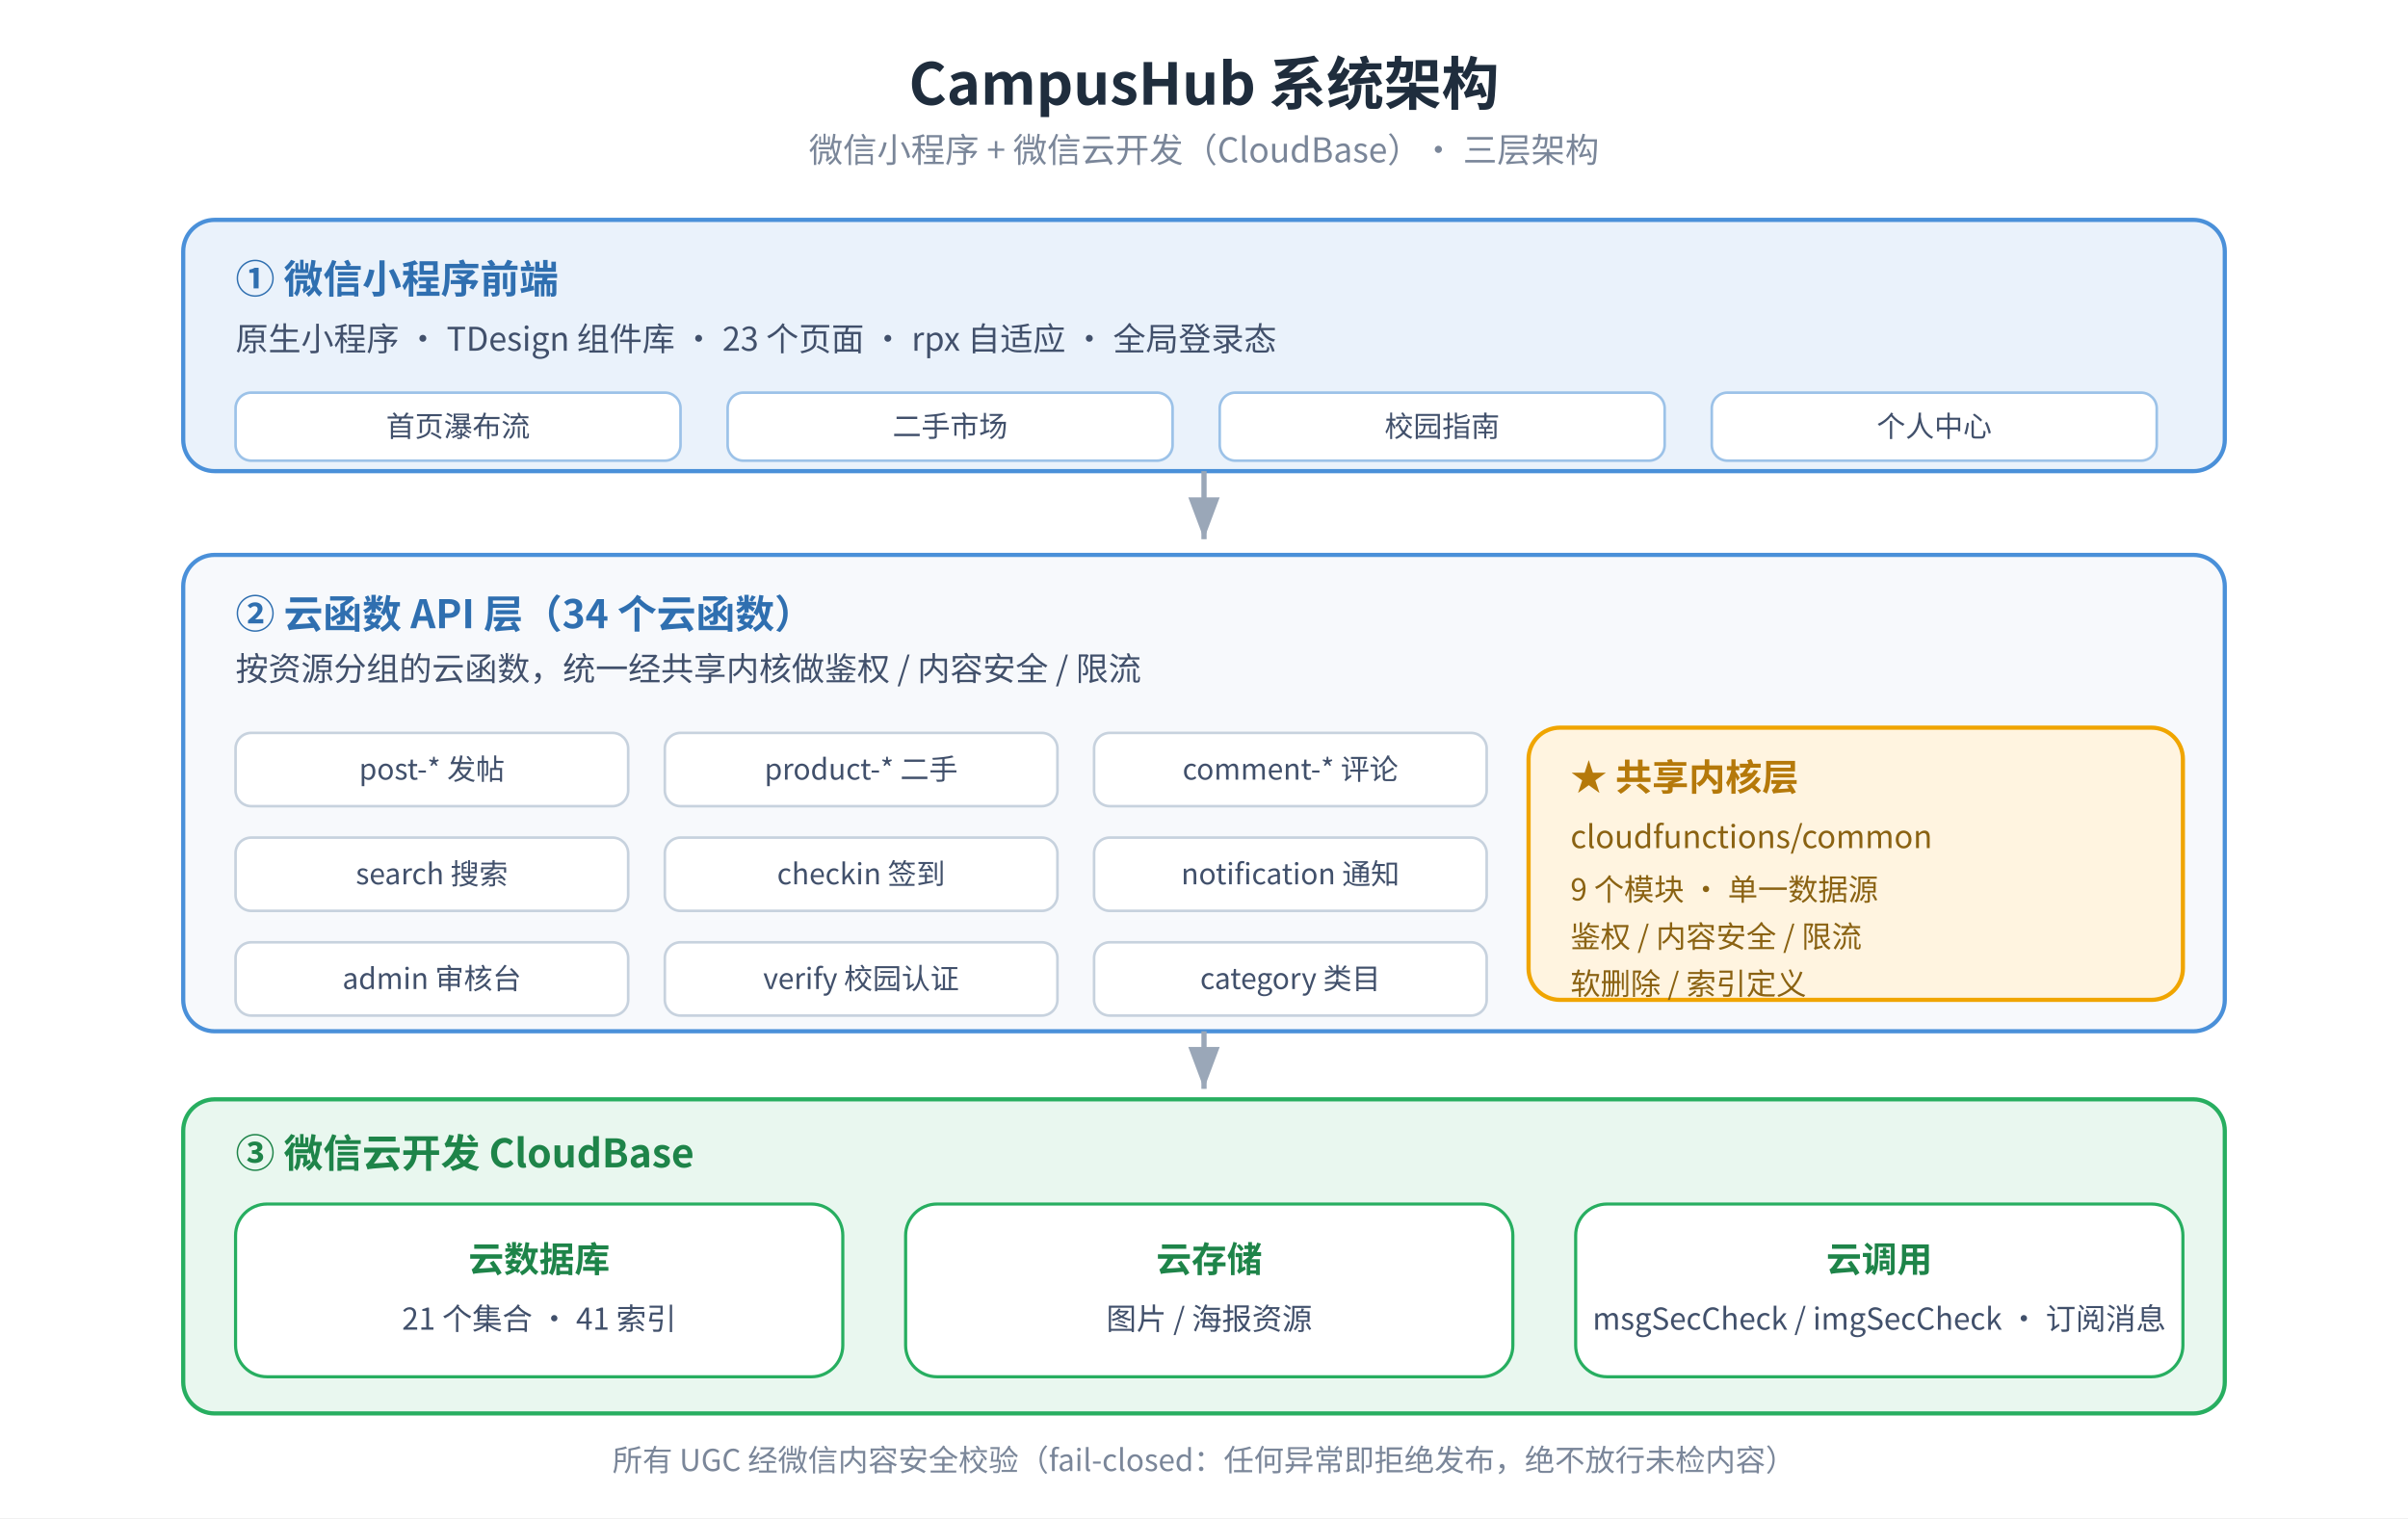
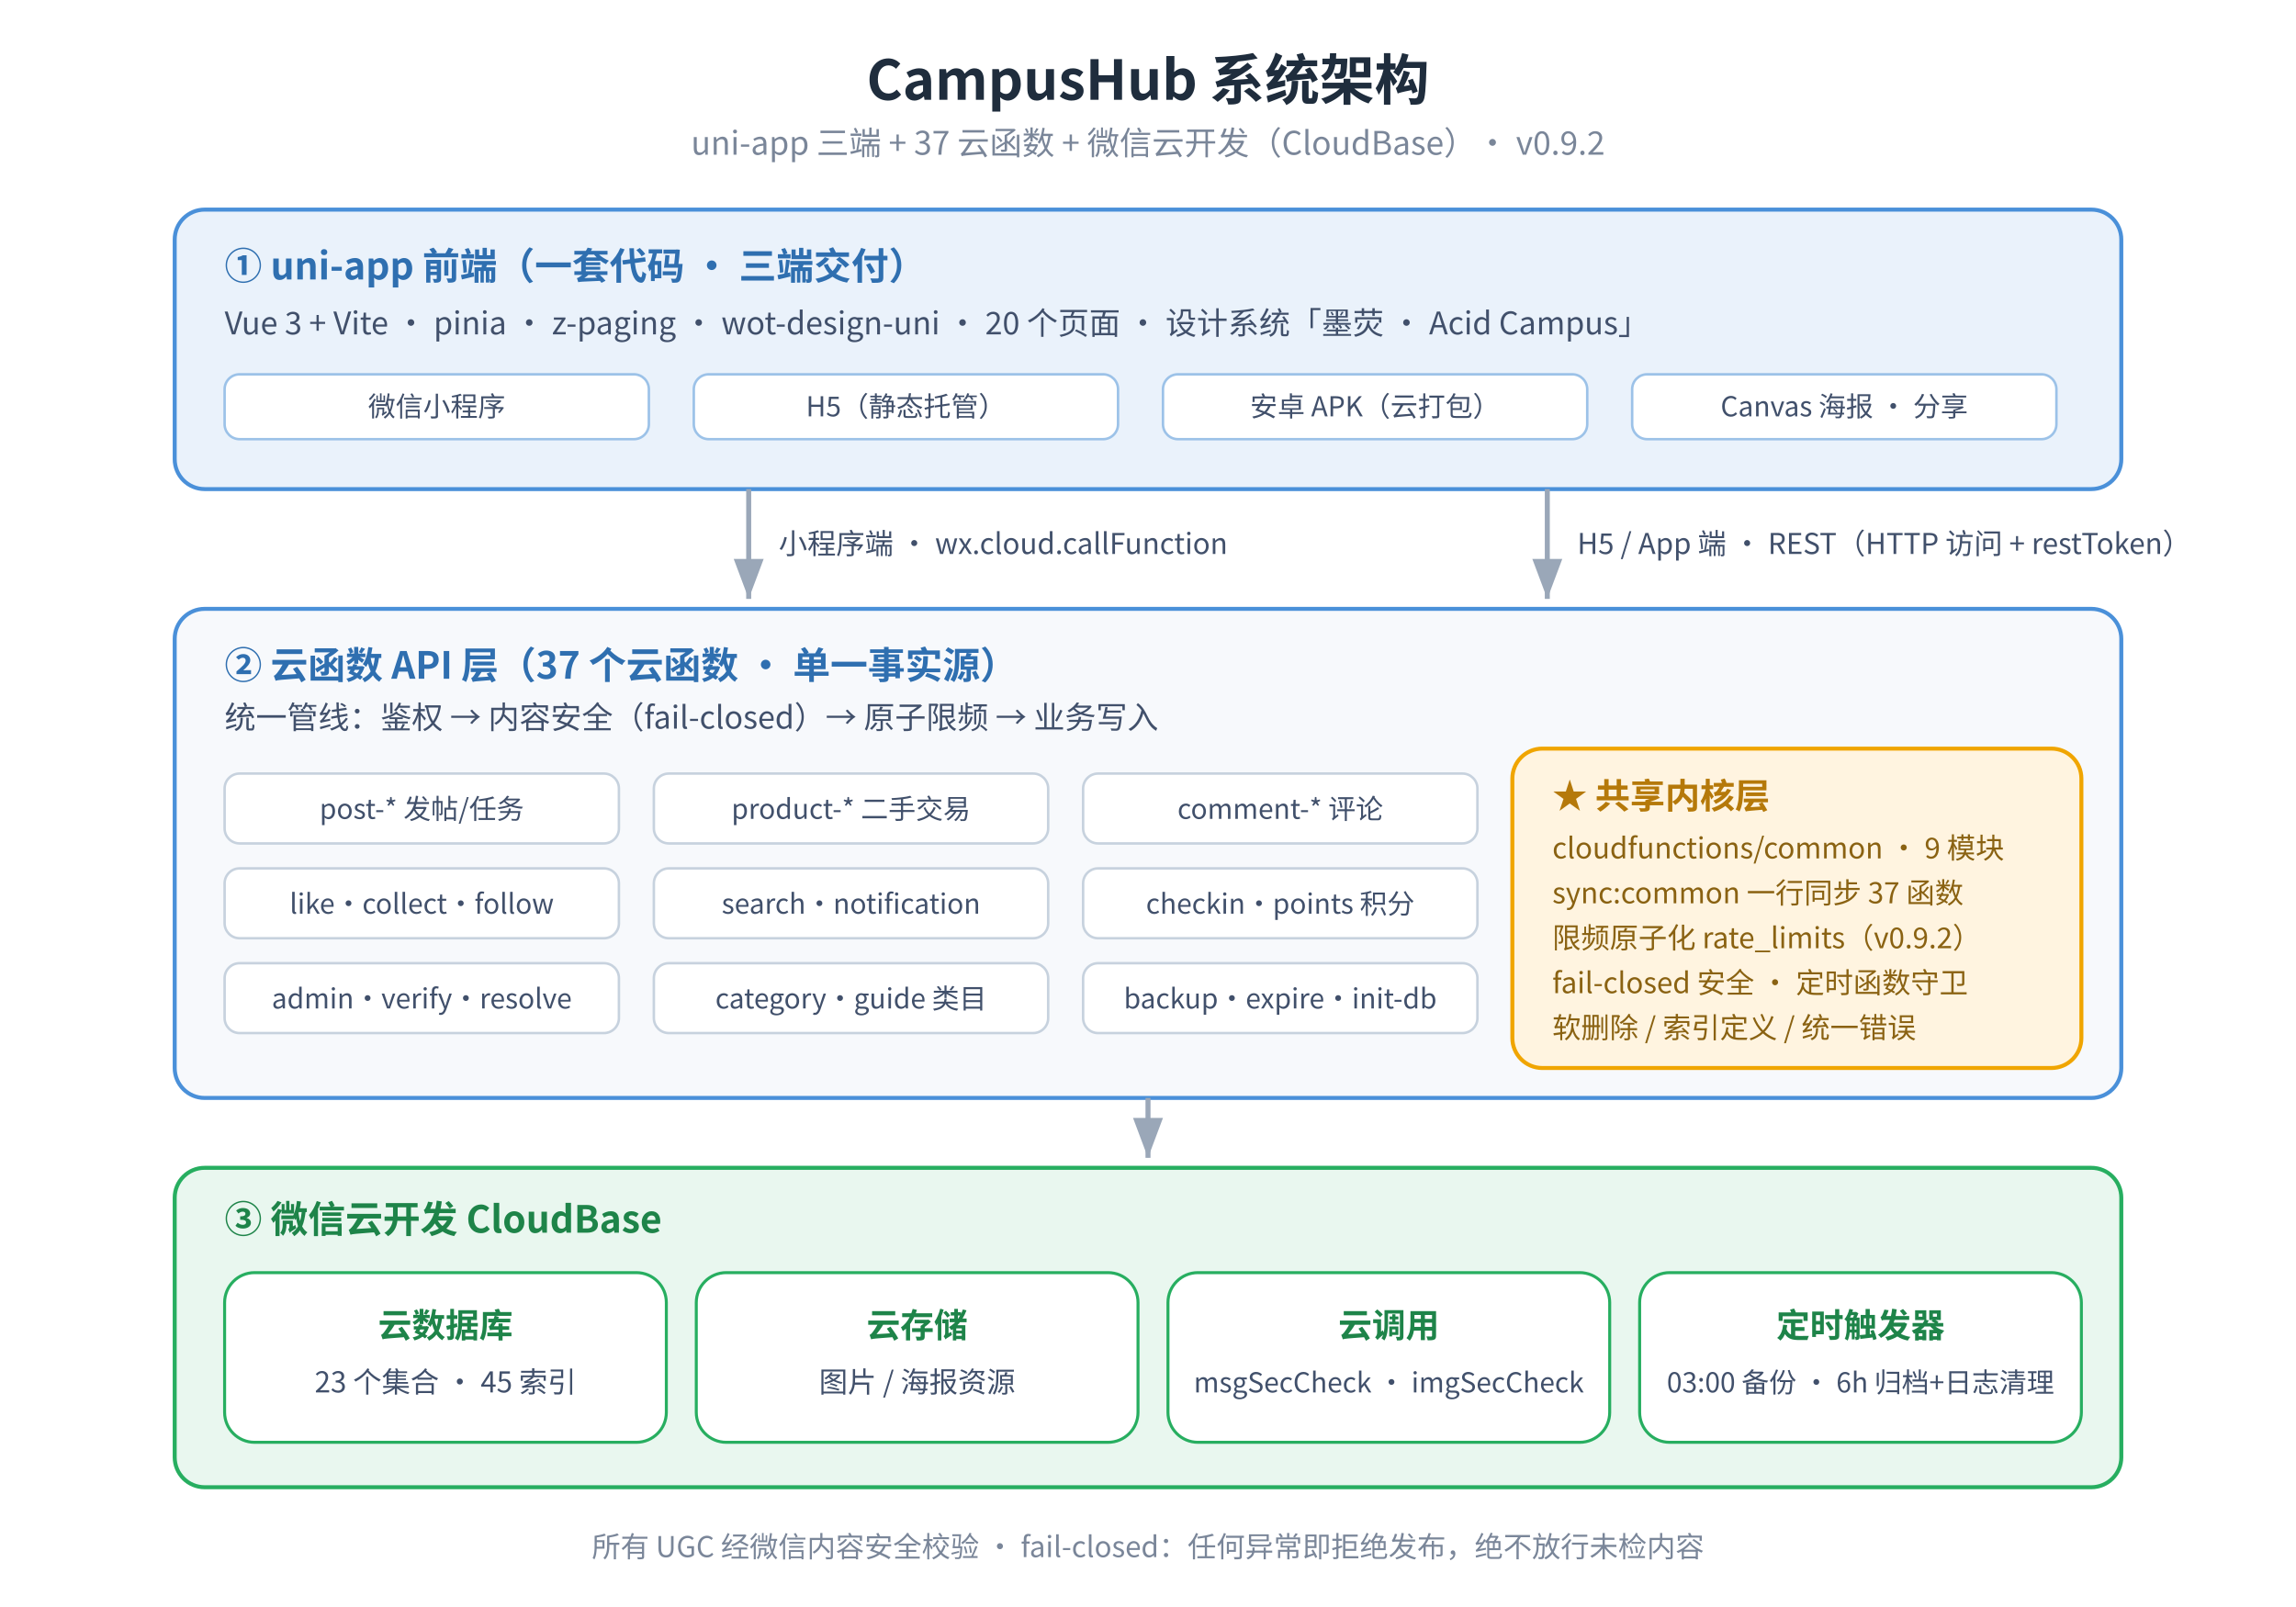
- <svg xmlns="http://www.w3.org/2000/svg" viewBox="0 0 920 580" font-family="'PingFang SC','Microsoft YaHei','Noto Sans CJK SC',sans-serif">
-   <rect width="920" height="580" fill="#FFFFFF" />
+ <svg xmlns="http://www.w3.org/2000/svg" viewBox="0 0 920 644" font-family="'PingFang SC','Microsoft YaHei','Noto Sans CJK SC',sans-serif">
+   <rect width="920" height="644" fill="#FFFFFF" />
  <defs>
    <marker id="ah" markerWidth="10" markerHeight="10" refX="8" refY="3" orient="auto" markerUnits="strokeWidth">
      <path d="M0,0 L8,3 L0,6 Z" fill="#9AA7B8" />
    </marker>
  </defs>
-   <text x="460.0" y="40" font-size="22" font-weight="700" fill="#1F2D3D" text-anchor="middle">CampusHub 系统架构</text>
-   <text x="460.0" y="62" font-size="13" font-weight="400" fill="#7A8699" text-anchor="middle">微信小程序 + 微信云开发（CloudBase）· 三层架构</text>
-   <rect x="70" y="84" width="780" height="96" rx="12" fill="#EAF2FB" stroke="#4A90D9" stroke-width="1.6" />
-   <text x="90" y="112" font-size="15" font-weight="700" fill="#2F6FB0" text-anchor="start">① 微信小程序前端</text>
-   <text x="90" y="134" font-size="12.5" font-weight="400" fill="#41506B" text-anchor="start">原生小程序 · TDesign 组件库 · 23 个页面 · rpx 自适应 · 全局登录态</text>
+   <text x="460" y="40" font-size="22" font-weight="700" fill="#1F2D3D" text-anchor="middle">CampusHub 系统架构</text>
+   <text x="460" y="62" font-size="13" font-weight="400" fill="#7A8699" text-anchor="middle">uni-app 三端 + 37 云函数 + 微信云开发（CloudBase）· v0.9.2</text>
+   <rect x="70" y="84" width="780" height="112" rx="12" fill="#EAF2FB" stroke="#4A90D9" stroke-width="1.6" />
+   <text x="90" y="112" font-size="15" font-weight="700" fill="#2F6FB0" text-anchor="start">① uni-app 前端（一套代码 · 三端交付）</text>
+   <text x="90" y="134" font-size="12.5" font-weight="400" fill="#41506B" text-anchor="start">Vue 3 + Vite · pinia · z-paging · wot-design-uni · 20 个页面 · 设计系统「墨荧 · Acid Campus」</text>
  <rect x="90" y="150" width="170" height="26" rx="6" fill="#FFFFFF" stroke="#9CC2E8" stroke-width="1" />
-   <text x="175.0" y="166.85" font-size="11" fill="#41506B" text-anchor="middle">首页瀑布流</text>
+   <text x="175" y="166.85" font-size="11" fill="#41506B" text-anchor="middle">微信小程序</text>
  <rect x="278" y="150" width="170" height="26" rx="6" fill="#FFFFFF" stroke="#9CC2E8" stroke-width="1" />
-   <text x="363.0" y="166.85" font-size="11" fill="#41506B" text-anchor="middle">二手市场</text>
+   <text x="363" y="166.85" font-size="11" fill="#41506B" text-anchor="middle">H5（静态托管）</text>
  <rect x="466" y="150" width="170" height="26" rx="6" fill="#FFFFFF" stroke="#9CC2E8" stroke-width="1" />
-   <text x="551.0" y="166.85" font-size="11" fill="#41506B" text-anchor="middle">校园指南</text>
+   <text x="551" y="166.85" font-size="11" fill="#41506B" text-anchor="middle">安卓 APK（云打包）</text>
  <rect x="654" y="150" width="170" height="26" rx="6" fill="#FFFFFF" stroke="#9CC2E8" stroke-width="1" />
-   <text x="739.0" y="166.85" font-size="11" fill="#41506B" text-anchor="middle">个人中心</text>
-   <line x1="460" y1="180" x2="460" y2="206" stroke="#9AA7B8" stroke-width="2" marker-end="url(#ah)" />
-   <rect x="70" y="212" width="780" height="182" rx="12" fill="#F7F9FC" stroke="#4A90D9" stroke-width="1.6" />
-   <text x="90" y="240" font-size="15" font-weight="700" fill="#2F6FB0" text-anchor="start">② 云函数 API 层（34 个云函数）</text>
-   <text x="90" y="260" font-size="12.5" font-weight="400" fill="#41506B" text-anchor="start">按资源分组的云函数，统一经共享内核做鉴权 / 内容安全 / 限流</text>
-   <rect x="90" y="280" width="150" height="28" rx="6" fill="#FFFFFF" stroke="#C7D2DE" stroke-width="1" />
-   <text x="165.0" y="297.85" font-size="11" fill="#41506B" text-anchor="middle">post-* 发帖</text>
-   <rect x="254" y="280" width="150" height="28" rx="6" fill="#FFFFFF" stroke="#C7D2DE" stroke-width="1" />
-   <text x="329.0" y="297.85" font-size="11" fill="#41506B" text-anchor="middle">product-* 二手</text>
-   <rect x="418" y="280" width="150" height="28" rx="6" fill="#FFFFFF" stroke="#C7D2DE" stroke-width="1" />
-   <text x="493.0" y="297.85" font-size="11" fill="#41506B" text-anchor="middle">comment-* 评论</text>
-   <rect x="90" y="320" width="150" height="28" rx="6" fill="#FFFFFF" stroke="#C7D2DE" stroke-width="1" />
-   <text x="165.0" y="337.85" font-size="11" fill="#41506B" text-anchor="middle">search 搜索</text>
-   <rect x="254" y="320" width="150" height="28" rx="6" fill="#FFFFFF" stroke="#C7D2DE" stroke-width="1" />
-   <text x="329.0" y="337.85" font-size="11" fill="#41506B" text-anchor="middle">checkin 签到</text>
-   <rect x="418" y="320" width="150" height="28" rx="6" fill="#FFFFFF" stroke="#C7D2DE" stroke-width="1" />
-   <text x="493.0" y="337.85" font-size="11" fill="#41506B" text-anchor="middle">notification 通知</text>
-   <rect x="90" y="360" width="150" height="28" rx="6" fill="#FFFFFF" stroke="#C7D2DE" stroke-width="1" />
-   <text x="165.0" y="377.85" font-size="11" fill="#41506B" text-anchor="middle">admin 审核台</text>
-   <rect x="254" y="360" width="150" height="28" rx="6" fill="#FFFFFF" stroke="#C7D2DE" stroke-width="1" />
-   <text x="329.0" y="377.85" font-size="11" fill="#41506B" text-anchor="middle">verify 校园认证</text>
-   <rect x="418" y="360" width="150" height="28" rx="6" fill="#FFFFFF" stroke="#C7D2DE" stroke-width="1" />
-   <text x="493.0" y="377.85" font-size="11" fill="#41506B" text-anchor="middle">category 类目</text>
-   <rect x="584" y="278" width="250" height="104" rx="12" fill="#FFF4E0" stroke="#F0A500" stroke-width="1.6" />
-   <text x="600" y="302" font-size="14" font-weight="700" fill="#B5790A" text-anchor="start">★ 共享内核层</text>
-   <text x="600" y="324" font-size="12" font-weight="400" fill="#8A6212" text-anchor="start">cloudfunctions/common</text>
-   <text x="600" y="344" font-size="11.5" font-weight="400" fill="#8A6212" text-anchor="start">9 个模块 · 单一数据源</text>
-   <text x="600" y="362" font-size="11.5" font-weight="400" fill="#8A6212" text-anchor="start">鉴权 / 内容安全 / 限流</text>
-   <text x="600" y="380" font-size="11.5" font-weight="400" fill="#8A6212" text-anchor="start">软删除 / 索引定义</text>
-   <line x1="460" y1="394" x2="460" y2="416" stroke="#9AA7B8" stroke-width="2" marker-end="url(#ah)" />
-   <rect x="70" y="420" width="780" height="120" rx="12" fill="#E9F7EF" stroke="#27AE60" stroke-width="1.6" />
-   <text x="90" y="446" font-size="15" font-weight="700" fill="#1E8449" text-anchor="start">③ 微信云开发 CloudBase</text>
-   <rect x="90" y="460" width="232" height="66" rx="12" fill="#FFFFFF" stroke="#27AE60" stroke-width="1.2" />
-   <text x="206" y="486" font-size="13.5" font-weight="700" fill="#1E8449" text-anchor="middle">云数据库</text>
-   <text x="206" y="508" font-size="11.5" font-weight="400" fill="#41506B" text-anchor="middle">21 个集合 · 41 索引</text>
-   <rect x="346" y="460" width="232" height="66" rx="12" fill="#FFFFFF" stroke="#27AE60" stroke-width="1.2" />
-   <text x="462" y="486" font-size="13.5" font-weight="700" fill="#1E8449" text-anchor="middle">云存储</text>
-   <text x="462" y="508" font-size="11.5" font-weight="400" fill="#41506B" text-anchor="middle">图片 / 海报资源</text>
-   <rect x="602" y="460" width="232" height="66" rx="12" fill="#FFFFFF" stroke="#27AE60" stroke-width="1.2" />
-   <text x="718" y="486" font-size="13.5" font-weight="700" fill="#1E8449" text-anchor="middle">云调用</text>
-   <text x="718" y="508" font-size="11.5" font-weight="400" fill="#41506B" text-anchor="middle">msgSecCheck / imgSecCheck · 订阅消息</text>
-   <text x="460.0" y="562" font-size="11.5" font-weight="400" fill="#7A8699" text-anchor="middle">所有 UGC 经微信内容安全校验（fail-closed：任何异常即拒绝发布，绝不放行未检内容）</text>
+   <text x="739" y="166.85" font-size="11" fill="#41506B" text-anchor="middle">Canvas 海报 · 分享</text>
+   <line x1="300" y1="196" x2="300" y2="240" stroke="#9AA7B8" stroke-width="2" marker-end="url(#ah)" />
+   <text x="312" y="222" font-size="11.5" font-weight="400" fill="#41506B" text-anchor="start">小程序端 · wx.cloud.callFunction</text>
+   <line x1="620" y1="196" x2="620" y2="240" stroke="#9AA7B8" stroke-width="2" marker-end="url(#ah)" />
+   <text x="632" y="222" font-size="11.5" font-weight="400" fill="#41506B" text-anchor="start">H5 / App 端 · REST（HTTP 访问 + restToken）</text>
+   <rect x="70" y="244" width="780" height="196" rx="12" fill="#F7F9FC" stroke="#4A90D9" stroke-width="1.6" />
+   <text x="90" y="272" font-size="15" font-weight="700" fill="#2F6FB0" text-anchor="start">② 云函数 API 层（37 个云函数 · 单一事实源）</text>
+   <text x="90" y="292" font-size="12.5" font-weight="400" fill="#41506B" text-anchor="start">统一管线：鉴权 → 内容安全（fail-closed）→ 原子限频 → 业务写入</text>
+   <rect x="90" y="310" width="158" height="28" rx="6" fill="#FFFFFF" stroke="#C7D2DE" stroke-width="1" />
+   <text x="169" y="328.15" font-size="11" fill="#41506B" text-anchor="middle">post-* 发帖/任务</text>
+   <rect x="262" y="310" width="158" height="28" rx="6" fill="#FFFFFF" stroke="#C7D2DE" stroke-width="1" />
+   <text x="341" y="328.15" font-size="11" fill="#41506B" text-anchor="middle">product-* 二手交易</text>
+   <rect x="434" y="310" width="158" height="28" rx="6" fill="#FFFFFF" stroke="#C7D2DE" stroke-width="1" />
+   <text x="513" y="328.15" font-size="11" fill="#41506B" text-anchor="middle">comment-* 评论</text>
+   <rect x="90" y="348" width="158" height="28" rx="6" fill="#FFFFFF" stroke="#C7D2DE" stroke-width="1" />
+   <text x="169" y="366.15" font-size="11" fill="#41506B" text-anchor="middle">like·collect·follow</text>
+   <rect x="262" y="348" width="158" height="28" rx="6" fill="#FFFFFF" stroke="#C7D2DE" stroke-width="1" />
+   <text x="341" y="366.15" font-size="11" fill="#41506B" text-anchor="middle">search·notification</text>
+   <rect x="434" y="348" width="158" height="28" rx="6" fill="#FFFFFF" stroke="#C7D2DE" stroke-width="1" />
+   <text x="513" y="366.15" font-size="11" fill="#41506B" text-anchor="middle">checkin·points 积分</text>
+   <rect x="90" y="386" width="158" height="28" rx="6" fill="#FFFFFF" stroke="#C7D2DE" stroke-width="1" />
+   <text x="169" y="404.15" font-size="11" fill="#41506B" text-anchor="middle">admin·verify·resolve</text>
+   <rect x="262" y="386" width="158" height="28" rx="6" fill="#FFFFFF" stroke="#C7D2DE" stroke-width="1" />
+   <text x="341" y="404.15" font-size="11" fill="#41506B" text-anchor="middle">category·guide 类目</text>
+   <rect x="434" y="386" width="158" height="28" rx="6" fill="#FFFFFF" stroke="#C7D2DE" stroke-width="1" />
+   <text x="513" y="404.15" font-size="11" fill="#41506B" text-anchor="middle">backup·expire·init-db</text>
+   <rect x="606" y="300" width="228" height="128" rx="12" fill="#FFF4E0" stroke="#F0A500" stroke-width="1.6" />
+   <text x="622" y="324" font-size="14" font-weight="700" fill="#B5790A" text-anchor="start">★ 共享内核层</text>
+   <text x="622" y="344" font-size="11.5" font-weight="400" fill="#8A6212" text-anchor="start">cloudfunctions/common · 9 模块</text>
+   <text x="622" y="362" font-size="11.5" font-weight="400" fill="#8A6212" text-anchor="start">sync:common 一行同步 37 函数</text>
+   <text x="622" y="380" font-size="11.5" font-weight="400" fill="#8A6212" text-anchor="start">限频原子化 rate_limits（v0.9.2）</text>
+   <text x="622" y="398" font-size="11.5" font-weight="400" fill="#8A6212" text-anchor="start">fail-closed 安全 · 定时函数守卫</text>
+   <text x="622" y="416" font-size="11.5" font-weight="400" fill="#8A6212" text-anchor="start">软删除 / 索引定义 / 统一错误</text>
+   <line x1="460" y1="440" x2="460" y2="464" stroke="#9AA7B8" stroke-width="2" marker-end="url(#ah)" />
+   <rect x="70" y="468" width="780" height="128" rx="12" fill="#E9F7EF" stroke="#27AE60" stroke-width="1.6" />
+   <text x="90" y="494" font-size="15" font-weight="700" fill="#1E8449" text-anchor="start">③ 微信云开发 CloudBase</text>
+   <rect x="90" y="510" width="177" height="68" rx="12" fill="#FFFFFF" stroke="#27AE60" stroke-width="1.2" />
+   <text x="178.5" y="536" font-size="13.5" font-weight="700" fill="#1E8449" text-anchor="middle">云数据库</text>
+   <text x="178.5" y="558" font-size="11.5" font-weight="400" fill="#41506B" text-anchor="middle">23 个集合 · 45 索引</text>
+   <rect x="279" y="510" width="177" height="68" rx="12" fill="#FFFFFF" stroke="#27AE60" stroke-width="1.2" />
+   <text x="367.5" y="536" font-size="13.5" font-weight="700" fill="#1E8449" text-anchor="middle">云存储</text>
+   <text x="367.5" y="558" font-size="11.5" font-weight="400" fill="#41506B" text-anchor="middle">图片 / 海报资源</text>
+   <rect x="468" y="510" width="177" height="68" rx="12" fill="#FFFFFF" stroke="#27AE60" stroke-width="1.2" />
+   <text x="556.5" y="536" font-size="13.5" font-weight="700" fill="#1E8449" text-anchor="middle">云调用</text>
+   <text x="556.5" y="558" font-size="11" font-weight="400" fill="#41506B" text-anchor="middle">msgSecCheck · imgSecCheck</text>
+   <rect x="657" y="510" width="177" height="68" rx="12" fill="#FFFFFF" stroke="#27AE60" stroke-width="1.2" />
+   <text x="745.5" y="536" font-size="13.5" font-weight="700" fill="#1E8449" text-anchor="middle">定时触发器</text>
+   <text x="745.5" y="558" font-size="11" font-weight="400" fill="#41506B" text-anchor="middle">03:00 备份 · 6h 归档+日志清理</text>
+   <text x="460" y="624" font-size="11.5" font-weight="400" fill="#7A8699" text-anchor="middle">所有 UGC 经微信内容安全校验 · fail-closed：任何异常即拒绝发布，绝不放行未检内容</text>
</svg>
